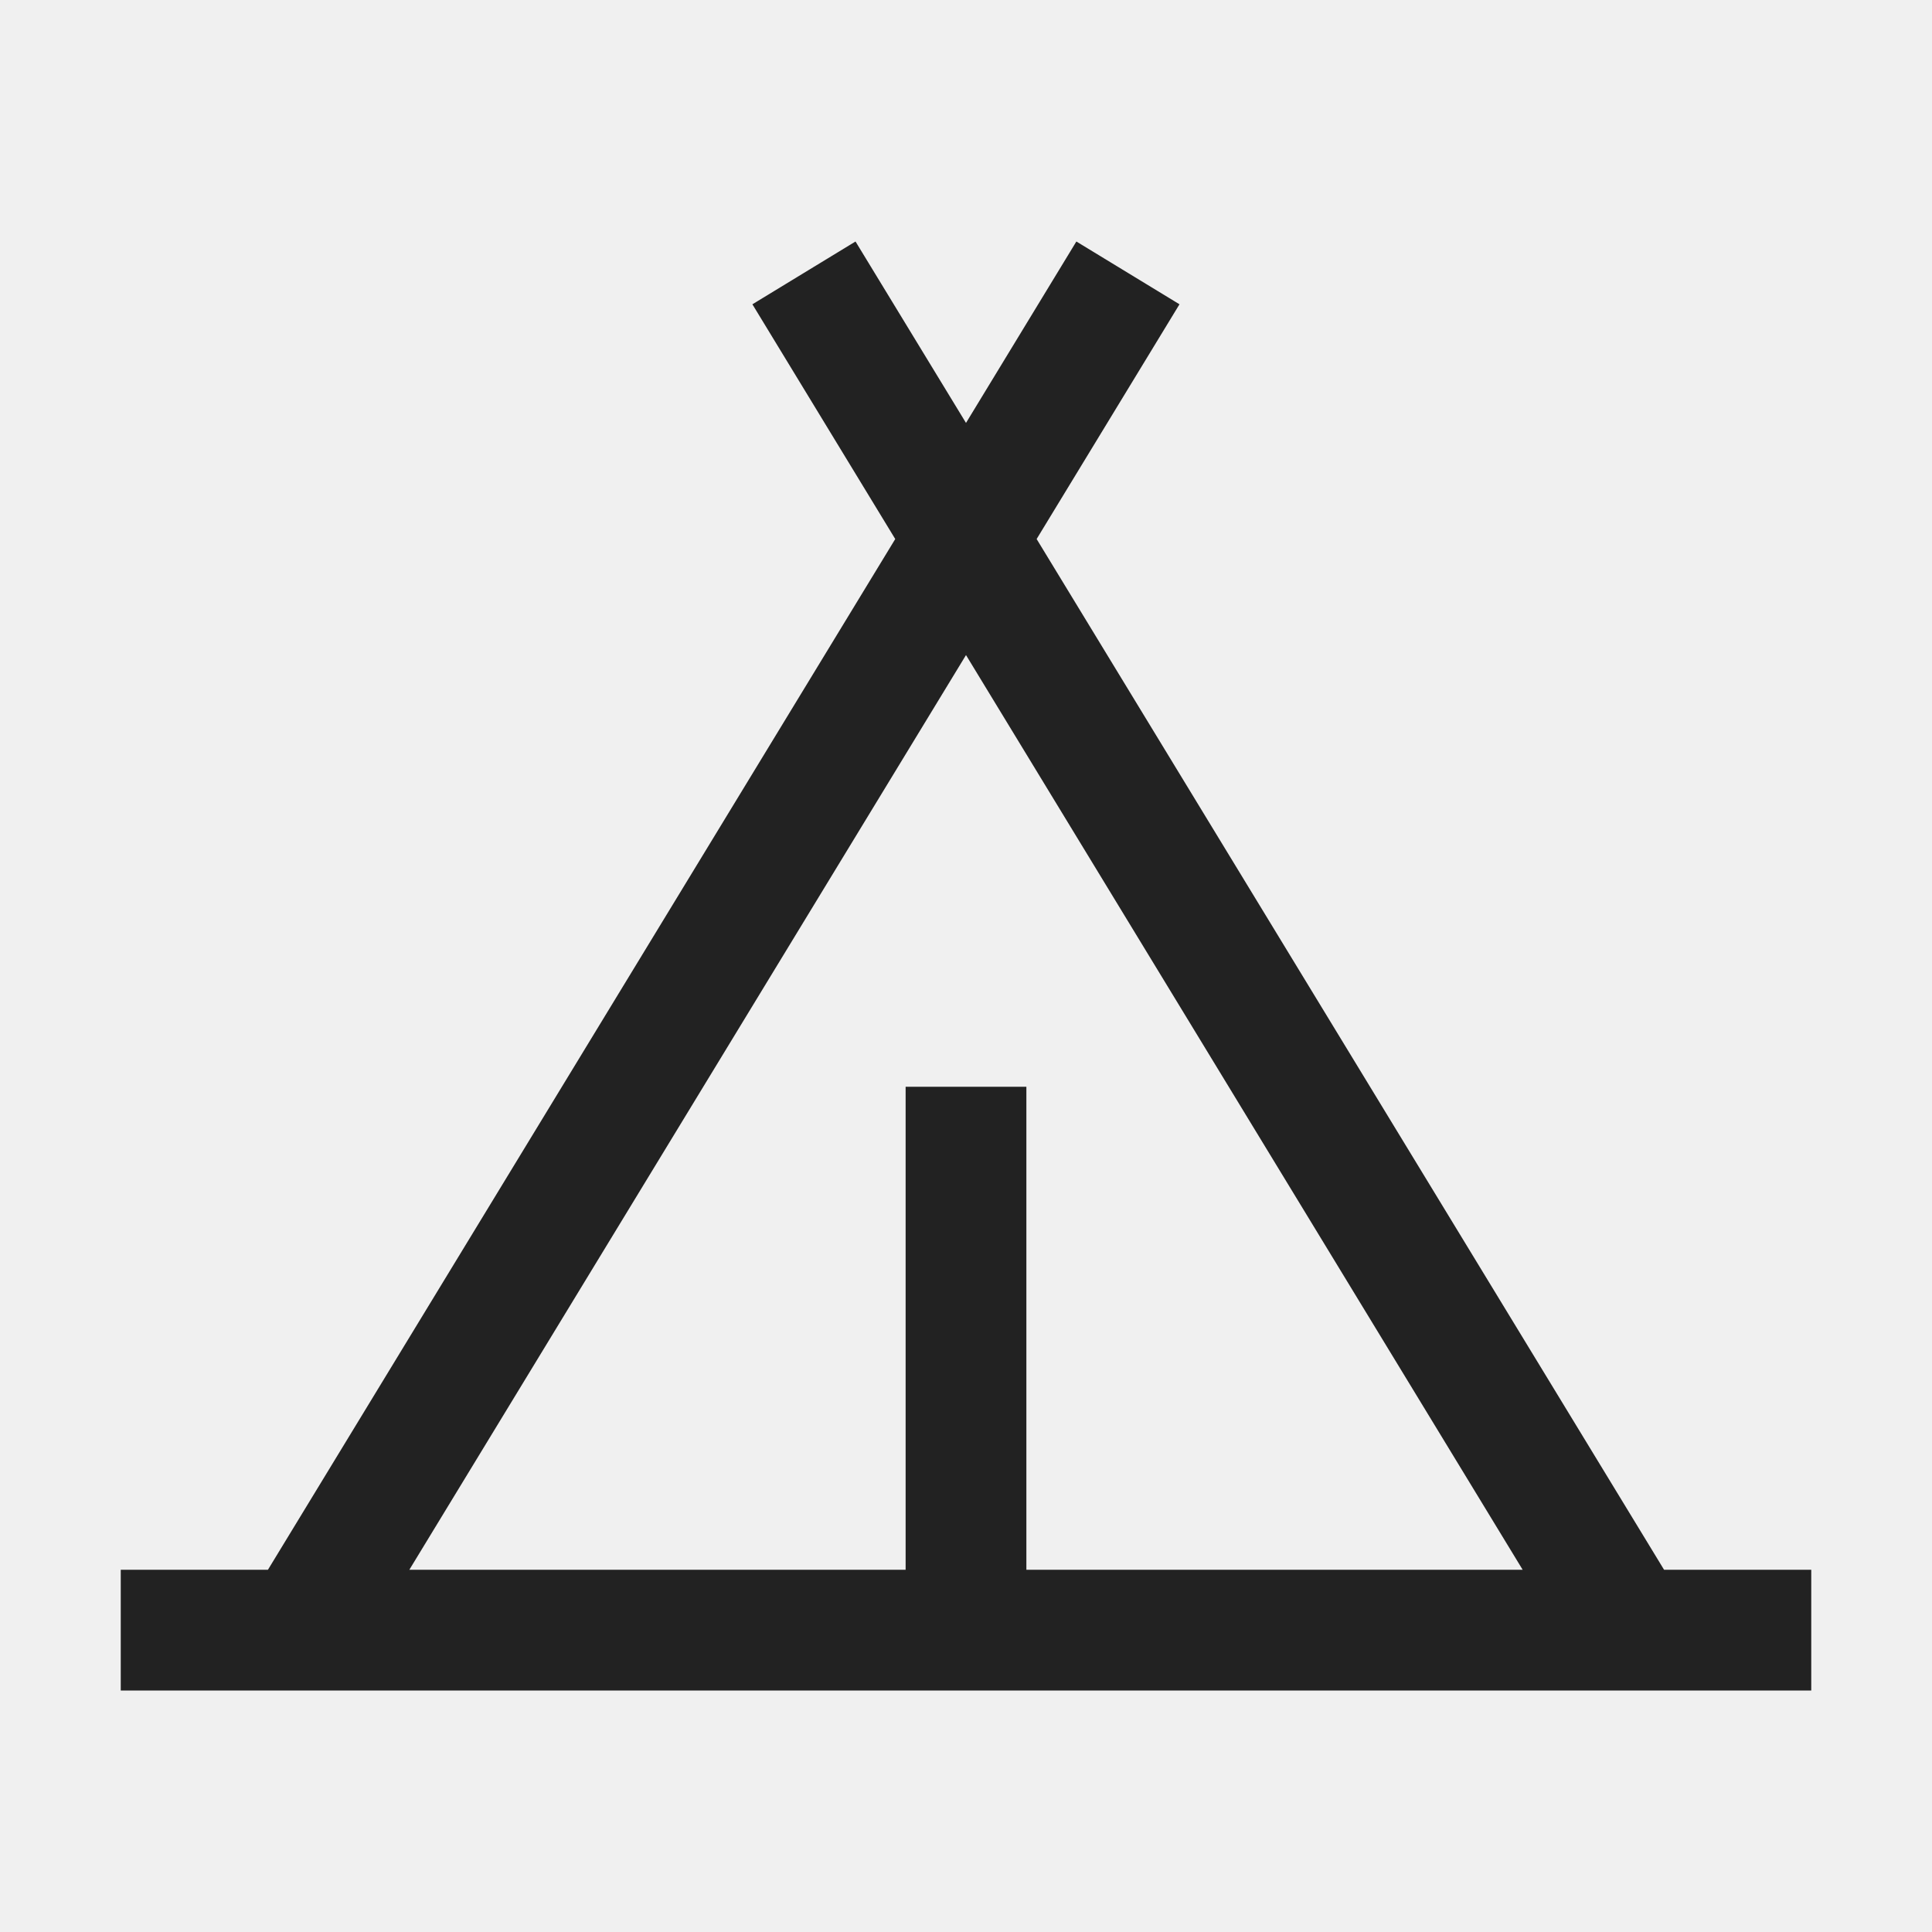
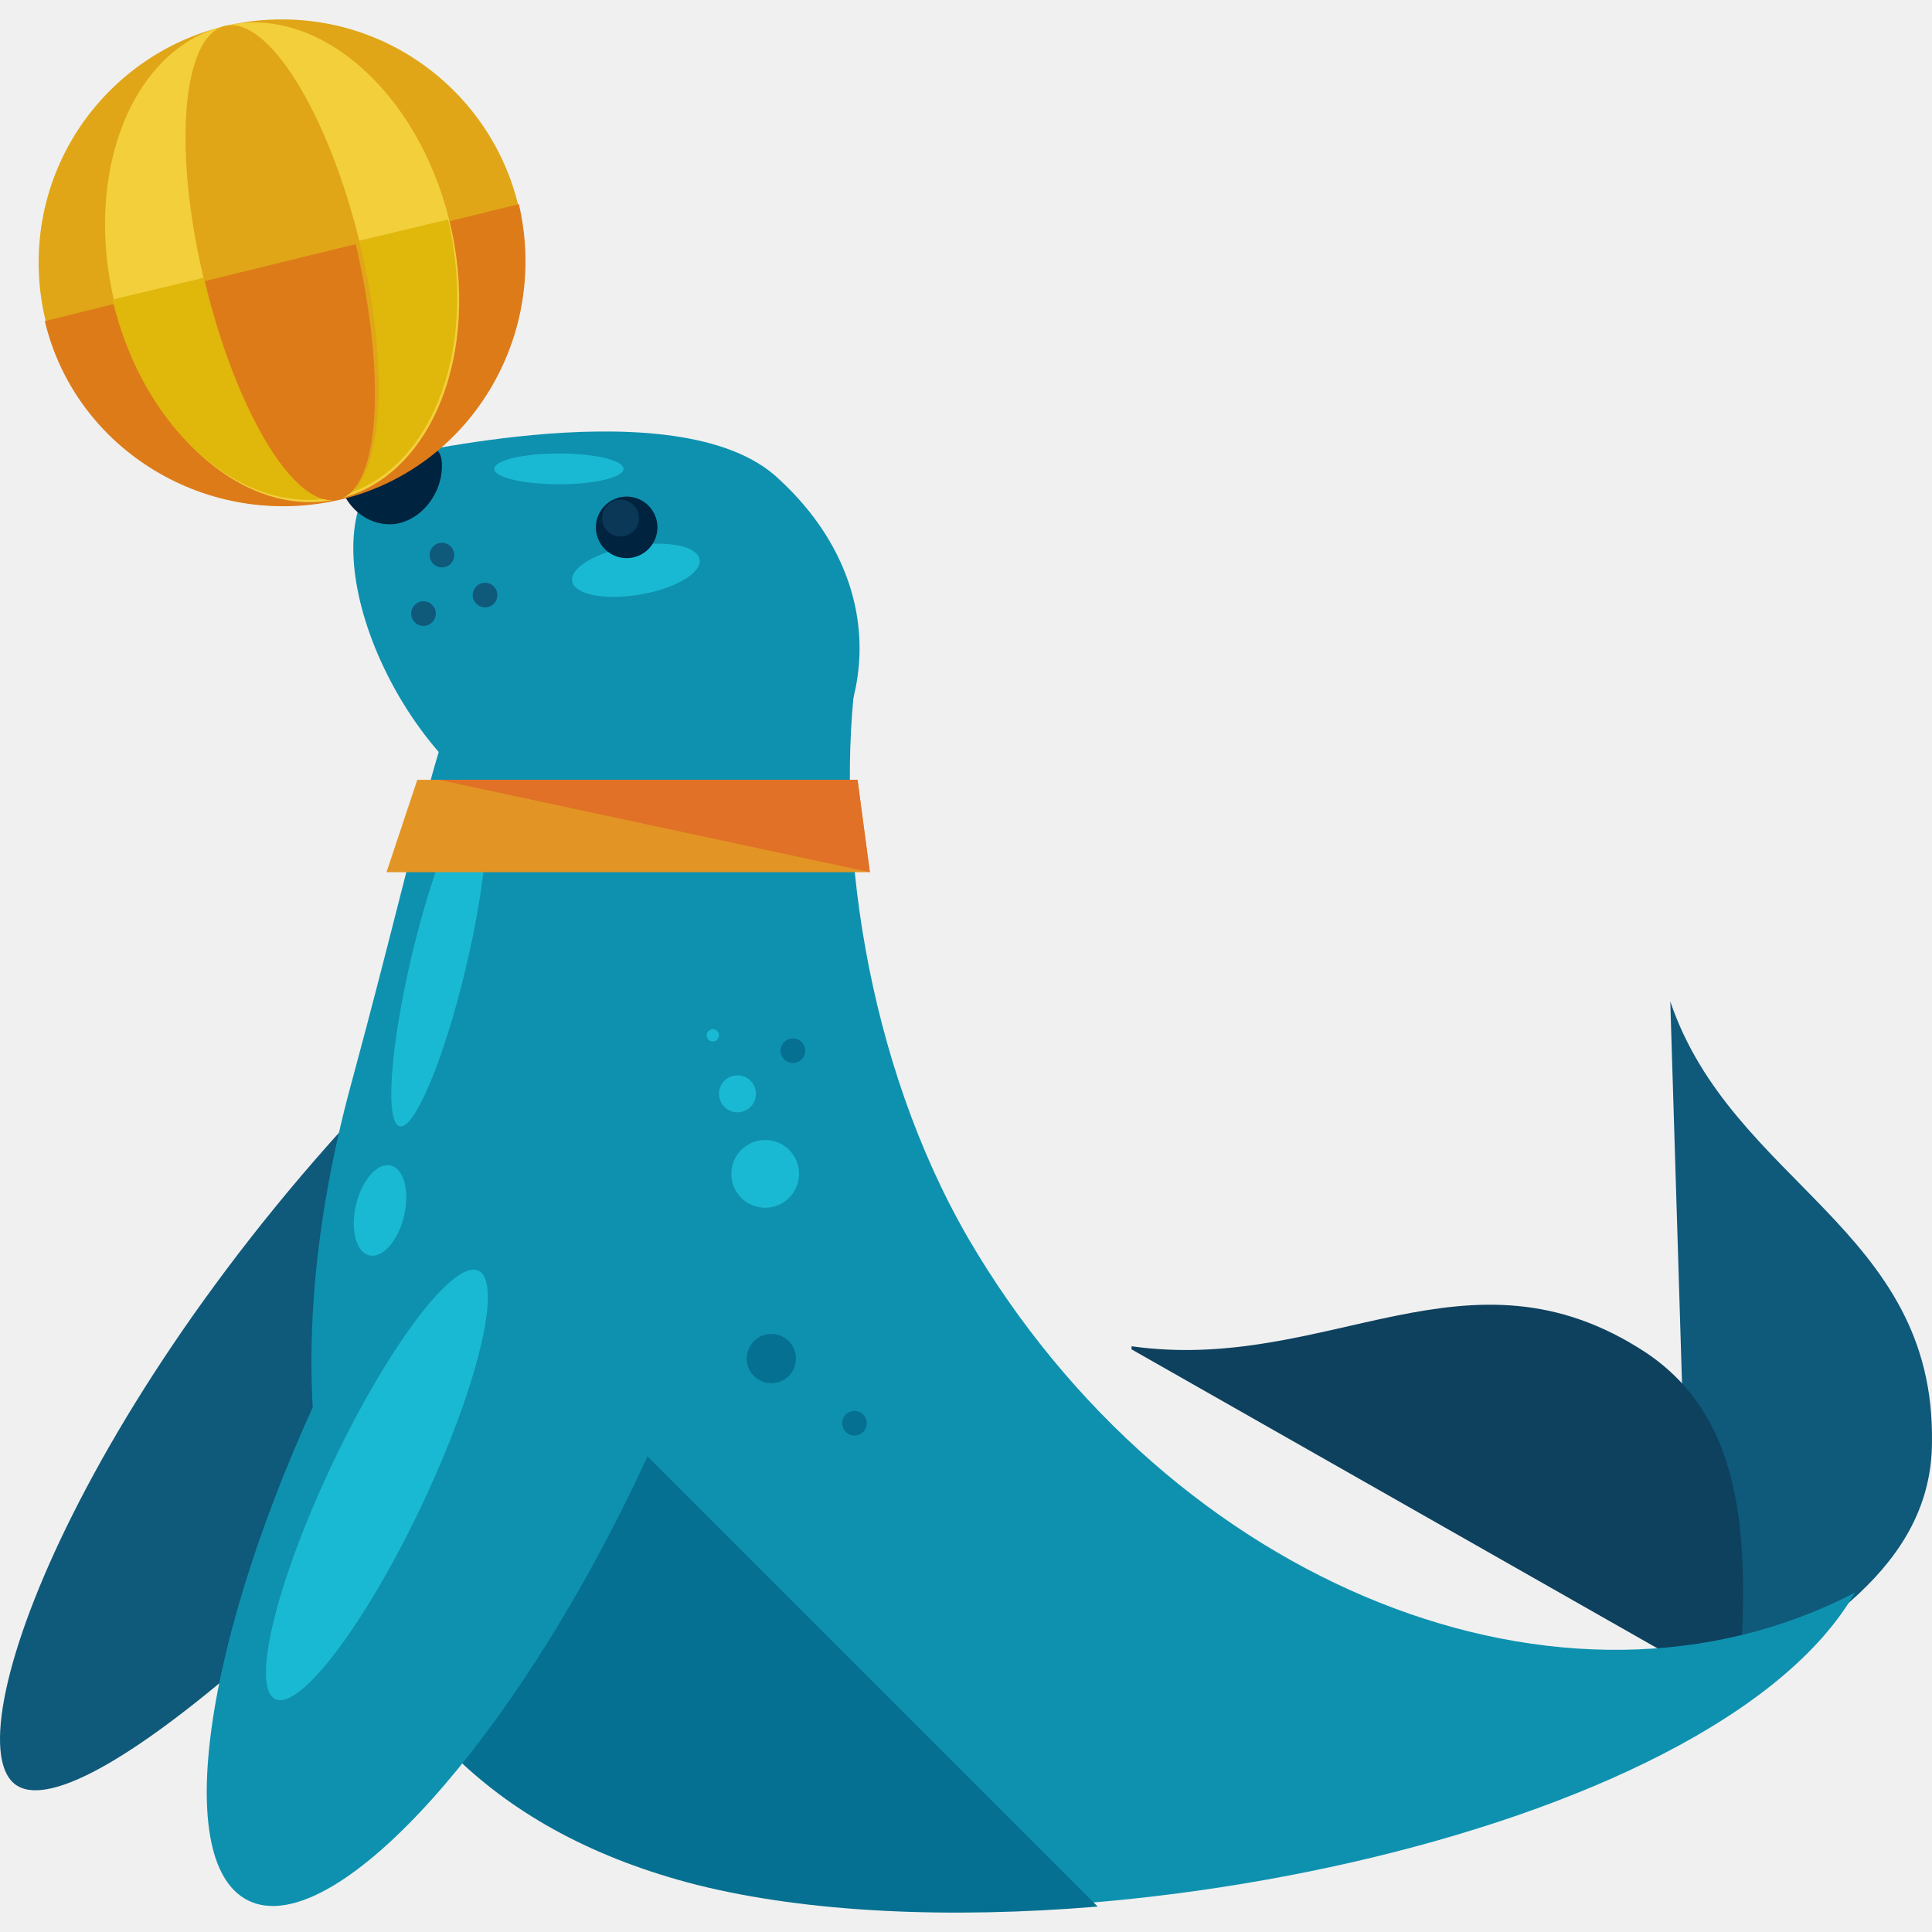
- <svg xmlns="http://www.w3.org/2000/svg" viewBox="0 0 32 32">
-   <style>
-     path { fill: #222; }
-     @media (prefers-color-scheme: dark) {
-       path { fill: #ffffff; }
-     }
-   </style>
-   <path d="M27.562 26L17.17 8.928l2.366-3.888L17.828 4L16 7.005L14.17 4l-1.708 1.04l2.366 3.888L4.438 26H2v2h28v-2zM16 10.85L25.22 26H17v-8h-2v8H6.78z" />
+ <svg xmlns="http://www.w3.org/2000/svg" version="1.1" id="Layer_1" x="0px" y="0px" viewBox="0 0 502.051 502.051" style="enable-background:new 0 0 502.051 502.051;" xml:space="preserve">
+   <path style="fill:#0F597A;" d="M439.642,442.64L439.642,442.64L439.642,442.64c32.8-17.6,62.4-36,62.4-68c0.8-55.2-52-67.2-68-114.4  v-1.6l0,0v1.6L439.642,442.64z" />
+   <path style="fill:#0D415E;" d="M451.642,440.24L451.642,440.24L451.642,440.24c3.2-38.4,2.4-71.2-24-88.8  c-46.4-30.4-82.4,5.6-133.6-1.6l0,0v0.8l0,0L451.642,440.24z" />
+   <path style="fill:#0F597A;" d="M201.242,224.24c16,13.6,47.2-1.6-29.6,92.8s-152,160-168,146.4s20.8-108.8,108.8-194.4  C199.642,184.24,185.242,211.44,201.242,224.24z" />
+   <g>
+     <path style="fill:#0E91AF;" d="M209.242,205.04c-20,23.2-59.2,22.4-87.2-1.6s-44-76.8-14.4-86.4c-14.4,4.8,65.6-17.6,93.6,6.4   C229.242,148.24,229.242,181.84,209.242,205.04z" />
+     <path style="fill:#0E91AF;" d="M251.642,321.84c-26.4-45.6-35.2-104.8-28.8-149.6c-112.8-20-92-36.8-131.2,108   c-23.2,84-15.2,182.4,89.6,208.8c90.4,22.4,264-11.2,300.8-75.2C406.842,453.04,304.442,412.24,251.642,321.84z" />
+   </g>
+   <path style="fill:#00233F;" d="M114.842,121.04c0,8-6.4,15.2-13.6,15.2s-13.6-6.4-13.6-15.2c0-8,6.4-4,13.6-4  C108.442,117.84,114.842,113.04,114.842,121.04z" />
+   <path style="fill:#057091;" d="M285.242,495.44l-144-144l-53.6,53.6c12,39.2,40,71.2,93.6,84.8  C210.042,497.04,246.842,498.64,285.242,495.44z" />
+   <path style="fill:#0E91AF;" d="M146.842,327.44c20.8,10.4,49.6-5.6,16,62.4s-77.6,114.4-98.4,104s-10.4-73.6,23.2-141.6  S126.042,317.04,146.842,327.44z" />
+   <g>
+     <circle style="fill:#0F597A;" cx="114.842" cy="144.24" r="3.2" />
+     <circle style="fill:#0F597A;" cx="126.042" cy="154.64" r="3.2" />
+     <circle style="fill:#0F597A;" cx="110.042" cy="159.44" r="3.2" />
+   </g>
+   <g>
+     <ellipse transform="matrix(0.4286 -0.9035 0.9035 0.4286 -292.664 308.9694)" style="fill:#1AB9D3;" cx="97.938" cy="385.863" rx="61.6" ry="12.8" />
+     <ellipse transform="matrix(0.2313 -0.9729 0.9729 0.2313 -155.4298 303.0132)" style="fill:#1AB9D3;" cx="114.034" cy="249.864" rx="44.001" ry="7.2" />
+     <ellipse transform="matrix(0.2319 -0.9727 0.9727 0.2319 -230.1072 337.6699)" style="fill:#1AB9D3;" cx="98.765" cy="314.543" rx="12" ry="6.4" />
+   </g>
+   <circle style="fill:#E0A617;" cx="73.242" cy="68.24" r="63.2" />
+   <path style="fill:#DD7B19;" d="M134.842,53.04c8,34.4-12.8,68.8-46.4,76.8c-34.4,8-68.8-12.8-76.8-46.4" />
+   <ellipse transform="matrix(-0.2353 -0.9719 0.9719 -0.2353 24.3149 155.4502)" style="fill:#F2CF3B;" cx="73.311" cy="68.16" rx="63.199" ry="44.799" />
+   <path style="fill:#E0B70B;" d="M116.442,57.04c8,34.4-4.8,66.4-28.8,72s-50.4-16.8-58.4-51.2" />
+   <ellipse transform="matrix(-0.2354 -0.9719 0.9719 -0.2354 24.3225 155.4545)" style="fill:#E0A617;" cx="73.31" cy="68.16" rx="63.2" ry="20.8" />
+   <path style="fill:#DD7B19;" d="M92.442,63.44c8,34.4,6.4,64-4.8,66.4c-11.2,2.4-26.4-23.2-34.4-56.8" />
+   <g>
+     <ellipse style="fill:#1AB9D3;" cx="145.242" cy="121.84" rx="16.8" ry="4" />
+     <ellipse transform="matrix(-0.1683 -0.9857 0.9857 -0.1683 46.98 336.019)" style="fill:#1AB9D3;" cx="165.245" cy="148.19" rx="6.4" ry="16.799" />
+   </g>
+   <circle style="fill:#00233F;" cx="162.842" cy="137.04" r="8" />
+   <circle style="fill:#0A3856;" cx="161.242" cy="134.64" r="4.8" />
+   <g>
+     <circle style="fill:#1AB9D3;" cx="198.842" cy="305.04" r="8.8" />
+     <circle style="fill:#1AB9D3;" cx="191.642" cy="284.24" r="4.8" />
+     <circle style="fill:#1AB9D3;" cx="185.242" cy="269.04" r="1.6" />
+   </g>
+   <g>
+     <circle style="fill:#057091;" cx="200.442" cy="353.04" r="6.4" />
+     <circle style="fill:#057091;" cx="222.042" cy="369.84" r="3.2" />
+     <circle style="fill:#057091;" cx="206.042" cy="273.04" r="3.2" />
+   </g>
+   <polygon style="fill:#E29524;" points="226.042,226.64 100.442,226.64 108.442,202.64 222.842,202.64 " />
+   <polyline style="fill:#E07127;" points="114.042,202.64 222.842,202.64 226.042,226.64 " />
+   <g>
+ </g>
+   <g>
+ </g>
+   <g>
+ </g>
+   <g>
+ </g>
+   <g>
+ </g>
+   <g>
+ </g>
+   <g>
+ </g>
+   <g>
+ </g>
+   <g>
+ </g>
+   <g>
+ </g>
+   <g>
+ </g>
+   <g>
+ </g>
+   <g>
+ </g>
+   <g>
+ </g>
+   <g>
+ </g>
</svg>
